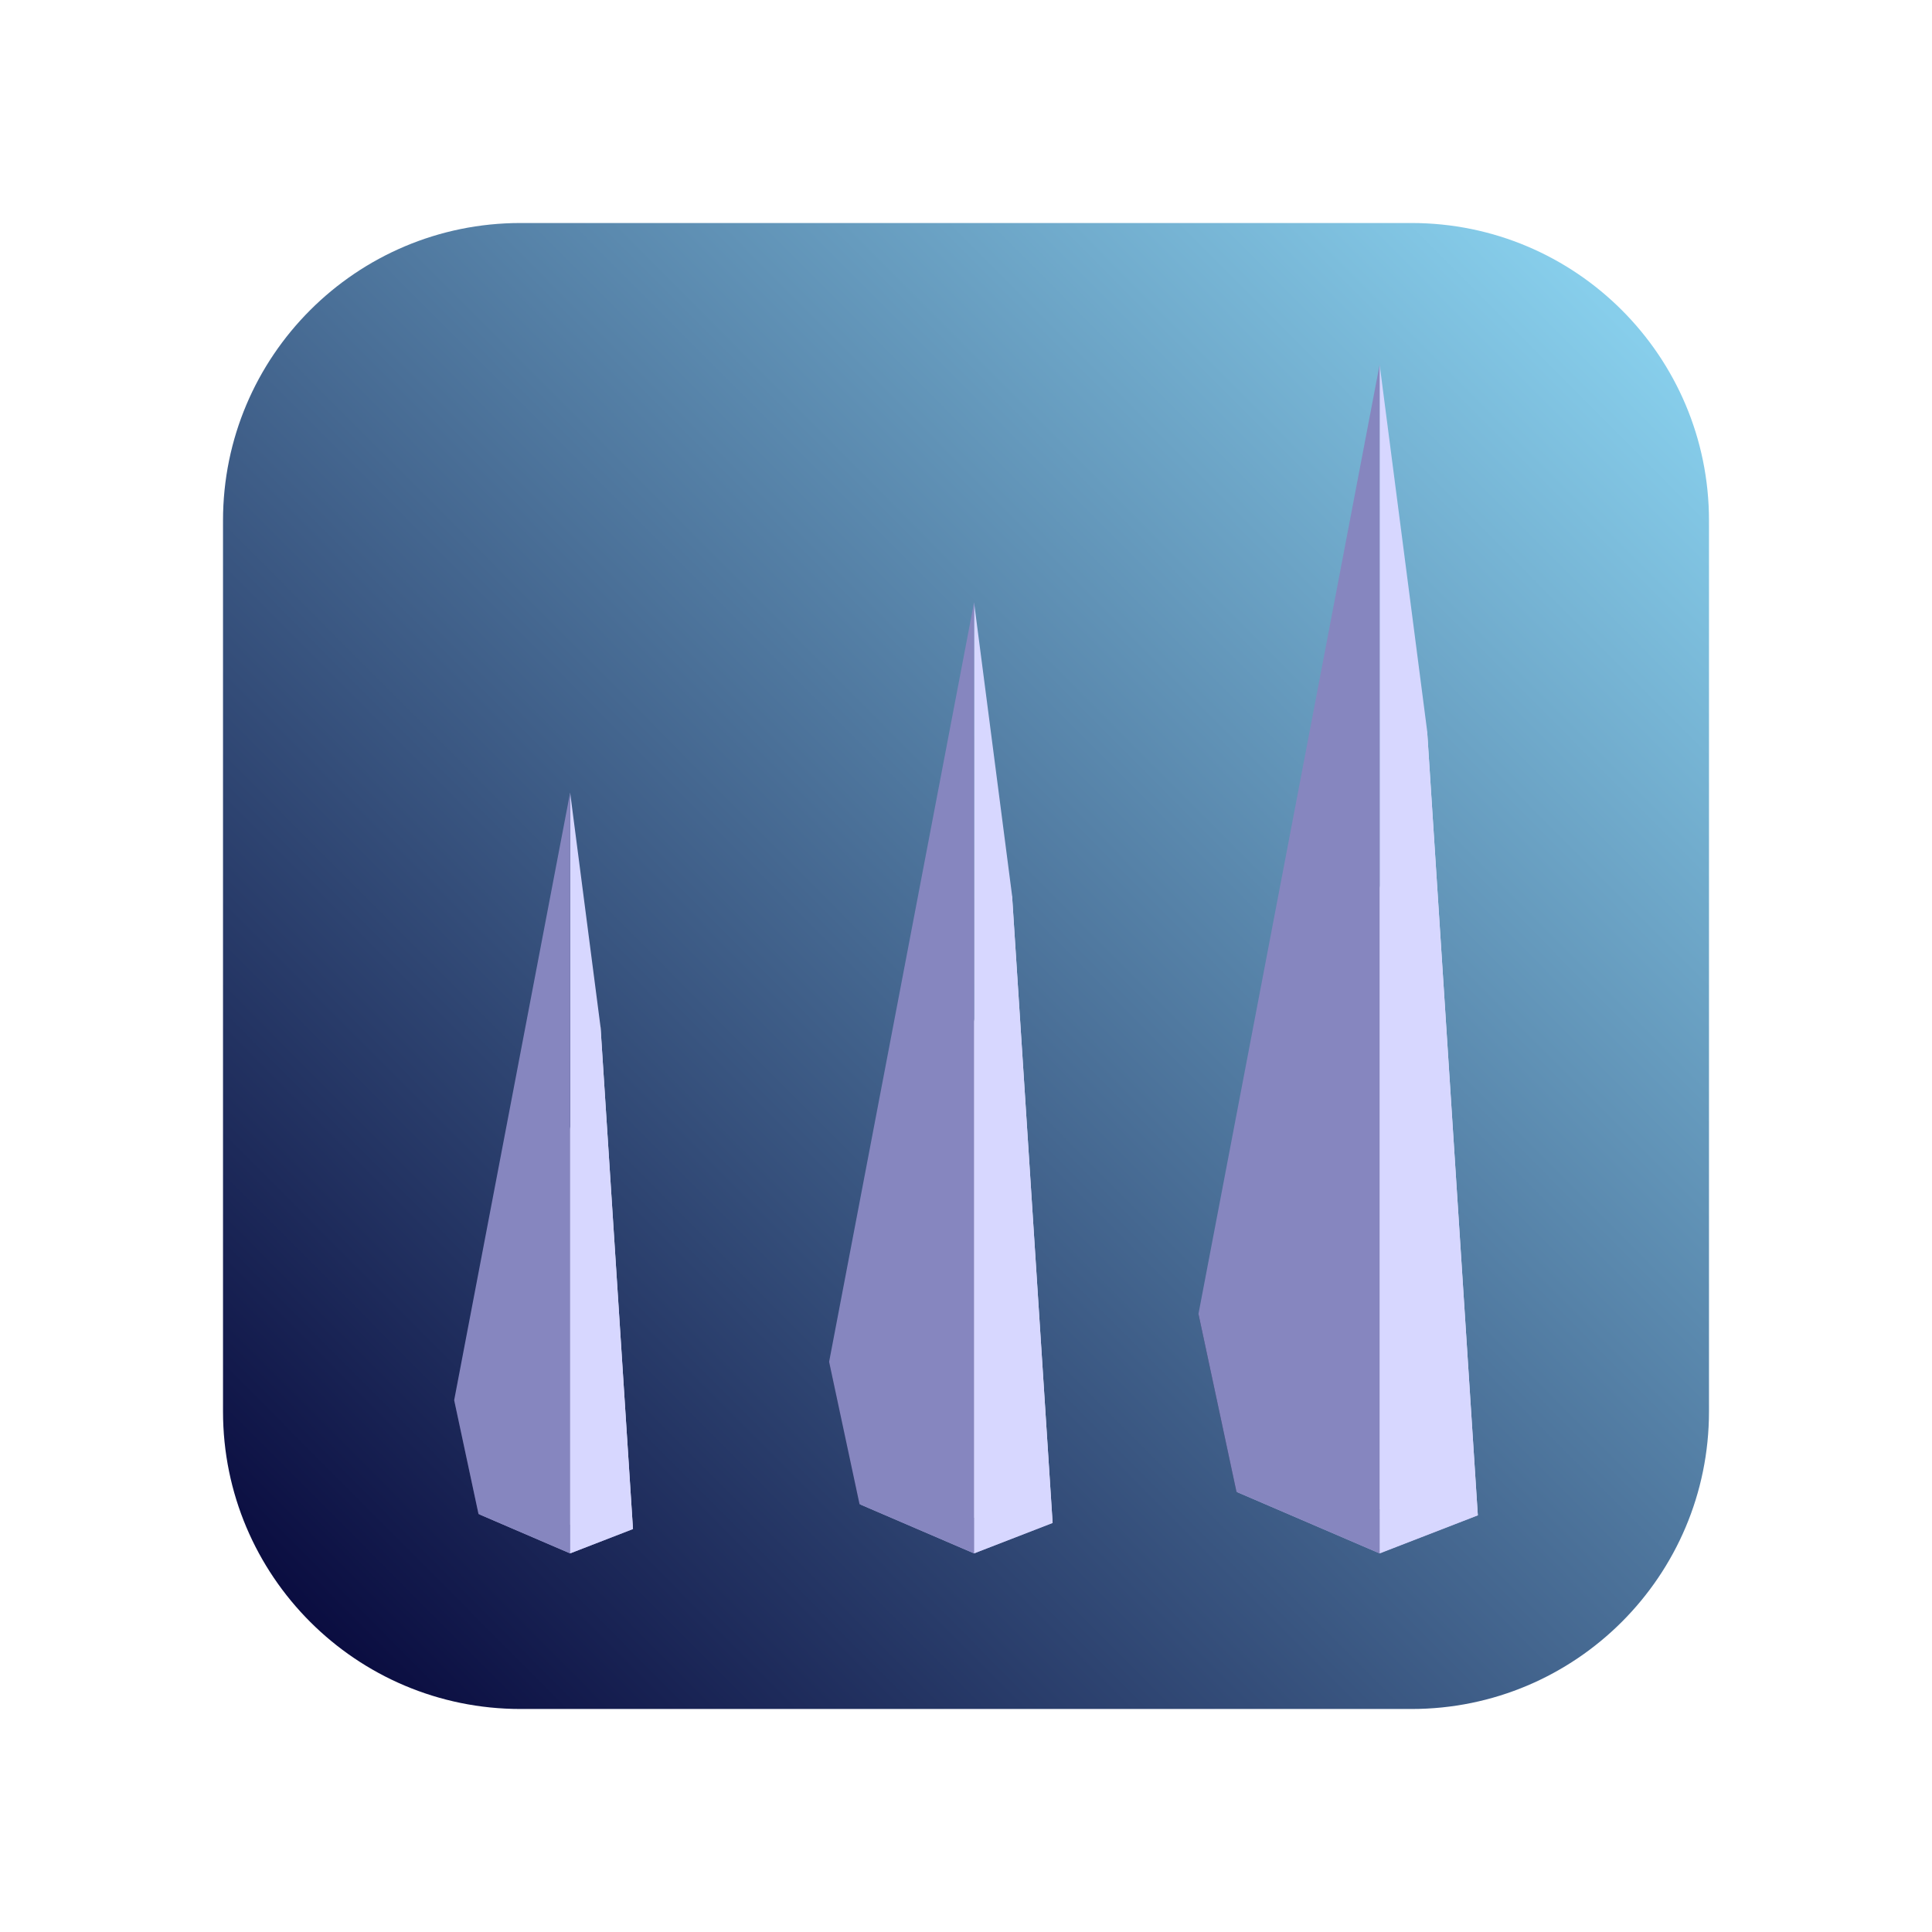
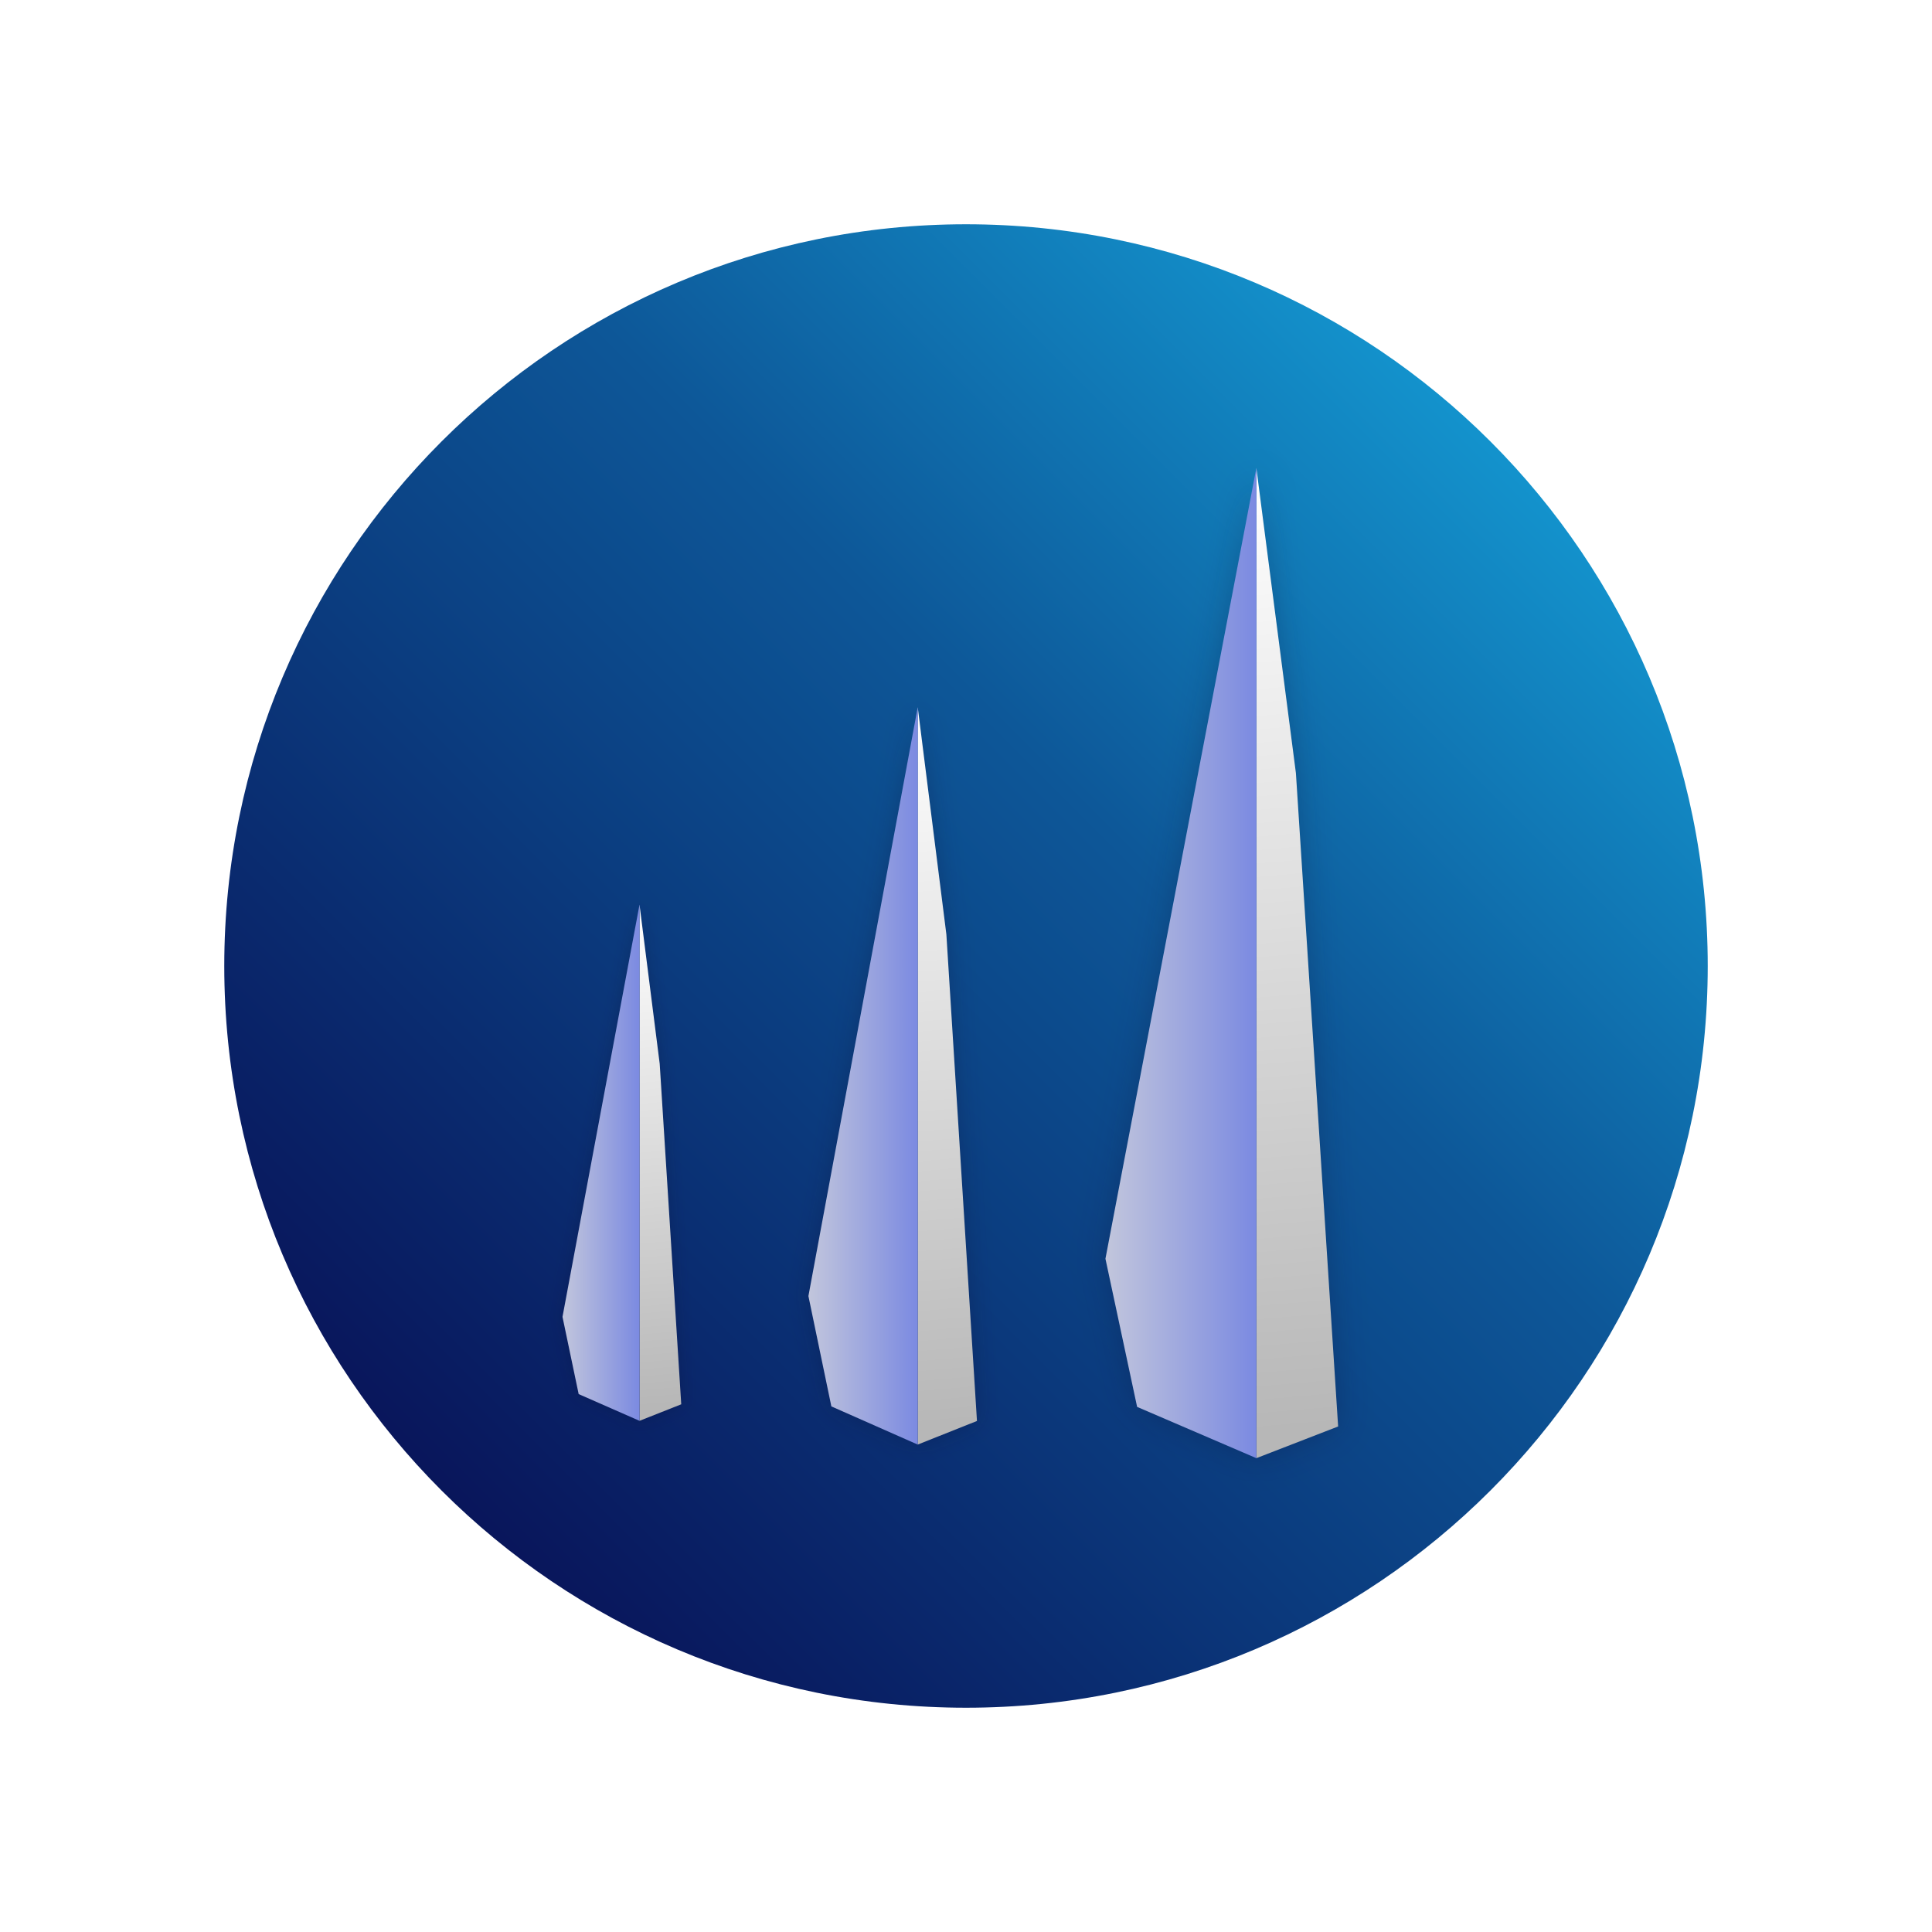
- <svg xmlns="http://www.w3.org/2000/svg" xmlns:xlink="http://www.w3.org/1999/xlink" width="38pt" height="38pt" viewBox="0 0 172 172" version="1.1" id="svg4151">
+ <svg xmlns="http://www.w3.org/2000/svg" xmlns:xlink="http://www.w3.org/1999/xlink" width="38pt" height="38pt" viewBox="-20 -20 172.292 172.292" version="1.1" id="svg4151">
  <defs id="defs4145">
+     <linearGradient id="linearGradient3">
+       <stop style="stop-color:#ffffff;stop-opacity:1;" offset="0" id="stop3" />
+       <stop style="stop-color:#b7b7b7;stop-opacity:1;" offset="1" id="stop4" />
+     </linearGradient>
+     <linearGradient id="linearGradient1">
+       <stop style="stop-color:#c2c6dc;stop-opacity:1" offset="0" id="stop1" />
+       <stop style="stop-color:#7b8ae1;stop-opacity:1;" offset="1" id="stop2" />
+     </linearGradient>
    <linearGradient id="linearGradient4962">
-       <stop style="stop-color:#020035;stop-opacity:1" offset="0" id="stop4958" />
-       <stop style="stop-color:#87ceeb;stop-opacity:1" offset="1" id="stop4960" />
+       <stop style="stop-color:#070047;stop-opacity:1;" offset="0" id="stop4958" />
+       <stop style="stop-color:#0d5798;stop-opacity:1;" offset="0.593" id="stop67" />
+       <stop style="stop-color:#17b4ea;stop-opacity:1;" offset="1" id="stop4960" />
    </linearGradient>
-     <linearGradient xlink:href="#linearGradient4962" id="linearGradient4966" x1="0" y1="132.292" x2="124.245" y2="8.55" gradientUnits="userSpaceOnUse" gradientTransform="translate(19.85416,19.85417)" />
+     <linearGradient xlink:href="#linearGradient4962" id="linearGradient4966" x1="0" y1="132.292" x2="132.292" y2="1.7763568e-15" gradientUnits="userSpaceOnUse" />
+     <filter style="color-interpolation-filters:sRGB;" id="filter152" x="-0.173" y="-0.041" width="1.347" height="1.082">
+       <feFlood result="flood" in="SourceGraphic" flood-opacity="0.251" flood-color="rgb(12,14,46)" id="feFlood151" />
+       <feGaussianBlur result="blur" in="SourceGraphic" stdDeviation="1.5" id="feGaussianBlur151" />
+       <feOffset result="offset" in="blur" dx="0" dy="0" id="feOffset151" />
+       <feComposite result="comp1" operator="in" in="flood" in2="offset" id="feComposite151" />
+       <feComposite result="comp2" operator="over" in="SourceGraphic" in2="comp1" id="feComposite152" />
+     </filter>
+     <linearGradient xlink:href="#linearGradient4962" id="linearGradient3797" gradientUnits="userSpaceOnUse" x1="0" y1="132.292" x2="132.292" y2="0" />
+     <linearGradient xlink:href="#linearGradient4962" id="linearGradient5739" gradientUnits="userSpaceOnUse" x1="0" y1="132.292" x2="132.292" y2="0" gradientTransform="translate(-1.359375e-6)" />
+     <linearGradient xlink:href="#linearGradient1" id="linearGradient2" x1="78.581" y1="65.885" x2="92.039" y2="65.885" gradientUnits="userSpaceOnUse" />
+     <linearGradient xlink:href="#linearGradient3" id="linearGradient4" x1="92.039" y1="21.734" x2="99.332" y2="107.211" gradientUnits="userSpaceOnUse" />
  </defs>
-   <g id="layer1">
-     <rect style="fill:url(#linearGradient4966);fill-opacity:1;stroke:none;stroke-width:0;stroke-miterlimit:4;stroke-dasharray:none;stroke-opacity:1" id="rect4956" width="132.292" height="132.292" x="19.854" y="19.854" ry="26.487" />
-     <g id="g4716-9-7" style="fill:#008080;stroke:#008080;stroke-width:0.914" transform="matrix(0.996536,0,0,0.9916995,12.21214,28.33818)">
-       <path d="m 98.881,91.204 16.359,-54.17 4.529,70.426 -16.359,-0.99 z" style="fill:#e9e9ff;fill-rule:evenodd;stroke:none;stroke-width:11.448;stroke-linejoin:round" id="path4824" />
-       <path d="m 94.811,89.379 3.397,15.969 v 0 L 98.881,91.204 Z" style="fill:#353564;fill-rule:evenodd;stroke:none;stroke-width:11.448;stroke-linejoin:round" id="path4826" />
-       <path d="m 98.208,105.349 12.789,5.526 8.772,-3.415 -16.359,-0.99 z" style="fill:#afafde;fill-rule:evenodd;stroke:none;stroke-width:11.448;stroke-linejoin:round" id="path4830" />
-       <path d="M 110.997,4.155 V 110.875 l 8.772,-3.415 -4.529,-70.426 z" style="fill:#d7d7ff;fill-rule:evenodd;stroke:none;stroke-width:11.448;stroke-linejoin:round" id="path4832" />
-       <path d="M 94.811,89.379 110.997,4.155 V 110.875 L 98.208,105.349 Z" style="fill:#8686bf;fill-rule:evenodd;stroke:none;stroke-width:11.448;stroke-linejoin:round" id="path4834" />
+   <g id="layer3" style="display:inline">
+     <rect style="display:inline;fill:url(#linearGradient3797);fill-opacity:1;stroke:none;stroke-width:0;stroke-miterlimit:4;stroke-dasharray:none;stroke-opacity:1" id="rect4956-2" width="132.292" height="132.292" x="0" y="0" ry="66.146" />
+   </g>
+   <g id="layer4" style="display:none">
+     <rect style="display:inline;fill:url(#linearGradient5739);fill-opacity:1;stroke:none;stroke-width:0;stroke-miterlimit:4;stroke-dasharray:none;stroke-opacity:1" id="rect4956-2-2" width="132.292" height="132.292" x="0" y="0" ry="35.596" />
+   </g>
+   <g id="layer1" style="display:none">
+     <rect style="fill:url(#linearGradient4966);fill-opacity:1;stroke:none;stroke-width:0;stroke-miterlimit:4;stroke-dasharray:none;stroke-opacity:1" id="rect4956" width="132.292" height="132.292" x="0" y="0" />
+   </g>
+   <g id="layer2" style="display:inline">
+     <g id="g150" style="display:inline;filter:url(#filter152)">
+       <path d="m 92.039,21.734 v 88.302 l 7.293,-2.826 -3.766,-58.273 z" style="fill:url(#linearGradient4);fill-opacity:1;fill-rule:evenodd;stroke:none;stroke-width:14.836;stroke-linejoin:round" id="path58" />
+       <path d="M 78.581,92.251 92.039,21.734 v 88.302 l -10.633,-4.572 z" style="fill:url(#linearGradient2);fill-opacity:1;fill-rule:evenodd;stroke:none;stroke-width:14.836;stroke-linejoin:round" id="path59" />
    </g>
-     <g id="g4716-9-7-8" style="fill:#008080;stroke:#008080;stroke-width:1.143" transform="matrix(0.7972288,0,0,0.7933596,-1.773166,50.32903)">
-       <path d="m 98.881,91.204 16.359,-54.17 4.529,70.426 -16.359,-0.99 z" style="fill:#e9e9ff;fill-rule:evenodd;stroke:none;stroke-width:14.31;stroke-linejoin:round" id="path4824-8" />
-       <path d="m 94.811,89.379 3.397,15.969 v 0 L 98.881,91.204 Z" style="fill:#353564;fill-rule:evenodd;stroke:none;stroke-width:14.31;stroke-linejoin:round" id="path4826-5" />
-       <path d="m 98.208,105.349 12.789,5.526 8.772,-3.415 -16.359,-0.99 z" style="fill:#afafde;fill-rule:evenodd;stroke:none;stroke-width:14.31;stroke-linejoin:round" id="path4830-1" />
-       <path d="M 110.997,4.155 V 110.875 l 8.772,-3.415 -4.529,-70.426 z" style="fill:#d7d7ff;fill-rule:evenodd;stroke:none;stroke-width:14.31;stroke-linejoin:round" id="path4832-0" />
-       <path d="M 94.811,89.379 110.997,4.155 V 110.875 L 98.208,105.349 Z" style="fill:#8686bf;fill-rule:evenodd;stroke:none;stroke-width:14.31;stroke-linejoin:round" id="path4834-1" />
-     </g>
-     <g id="g4716-9-7-8-0" style="fill:#008080;stroke:#008080;stroke-width:1.428" transform="matrix(0.637783,0,0,0.6346877,-20.03521,67.9217)">
-       <path d="m 98.881,91.204 16.359,-54.17 4.529,70.426 -16.359,-0.99 z" style="fill:#e9e9ff;fill-rule:evenodd;stroke:none;stroke-width:17.887;stroke-linejoin:round" id="path4824-8-6" />
-       <path d="m 94.811,89.379 3.397,15.969 v 0 L 98.881,91.204 Z" style="fill:#353564;fill-rule:evenodd;stroke:none;stroke-width:17.887;stroke-linejoin:round" id="path4826-5-6" />
-       <path d="m 98.208,105.349 12.789,5.526 8.772,-3.415 -16.359,-0.99 z" style="fill:#afafde;fill-rule:evenodd;stroke:none;stroke-width:17.887;stroke-linejoin:round" id="path4830-1-9" />
-       <path d="M 110.997,4.155 V 110.875 l 8.772,-3.415 -4.529,-70.426 z" style="fill:#d7d7ff;fill-rule:evenodd;stroke:none;stroke-width:17.887;stroke-linejoin:round" id="path4832-0-2" />
-       <path d="M 94.811,89.379 110.997,4.155 V 110.875 L 98.208,105.349 Z" style="fill:#8686bf;fill-rule:evenodd;stroke:none;stroke-width:17.887;stroke-linejoin:round" id="path4834-1-0" />
-     </g>
+     <use x="0" y="0" xlink:href="#g150" id="use3743" transform="matrix(0.7243459,0,0,0.7446709,-4.827055,26.88375)" width="100%" height="100%" style="display:inline;stroke-width:1.362" />
+     <use x="0" y="0" xlink:href="#g150" id="use3759" transform="matrix(0.5103094,0,0,0.5212772,-9.938246,49.34664)" width="100%" height="100%" style="display:inline;stroke-width:1.939" />
  </g>
</svg>
